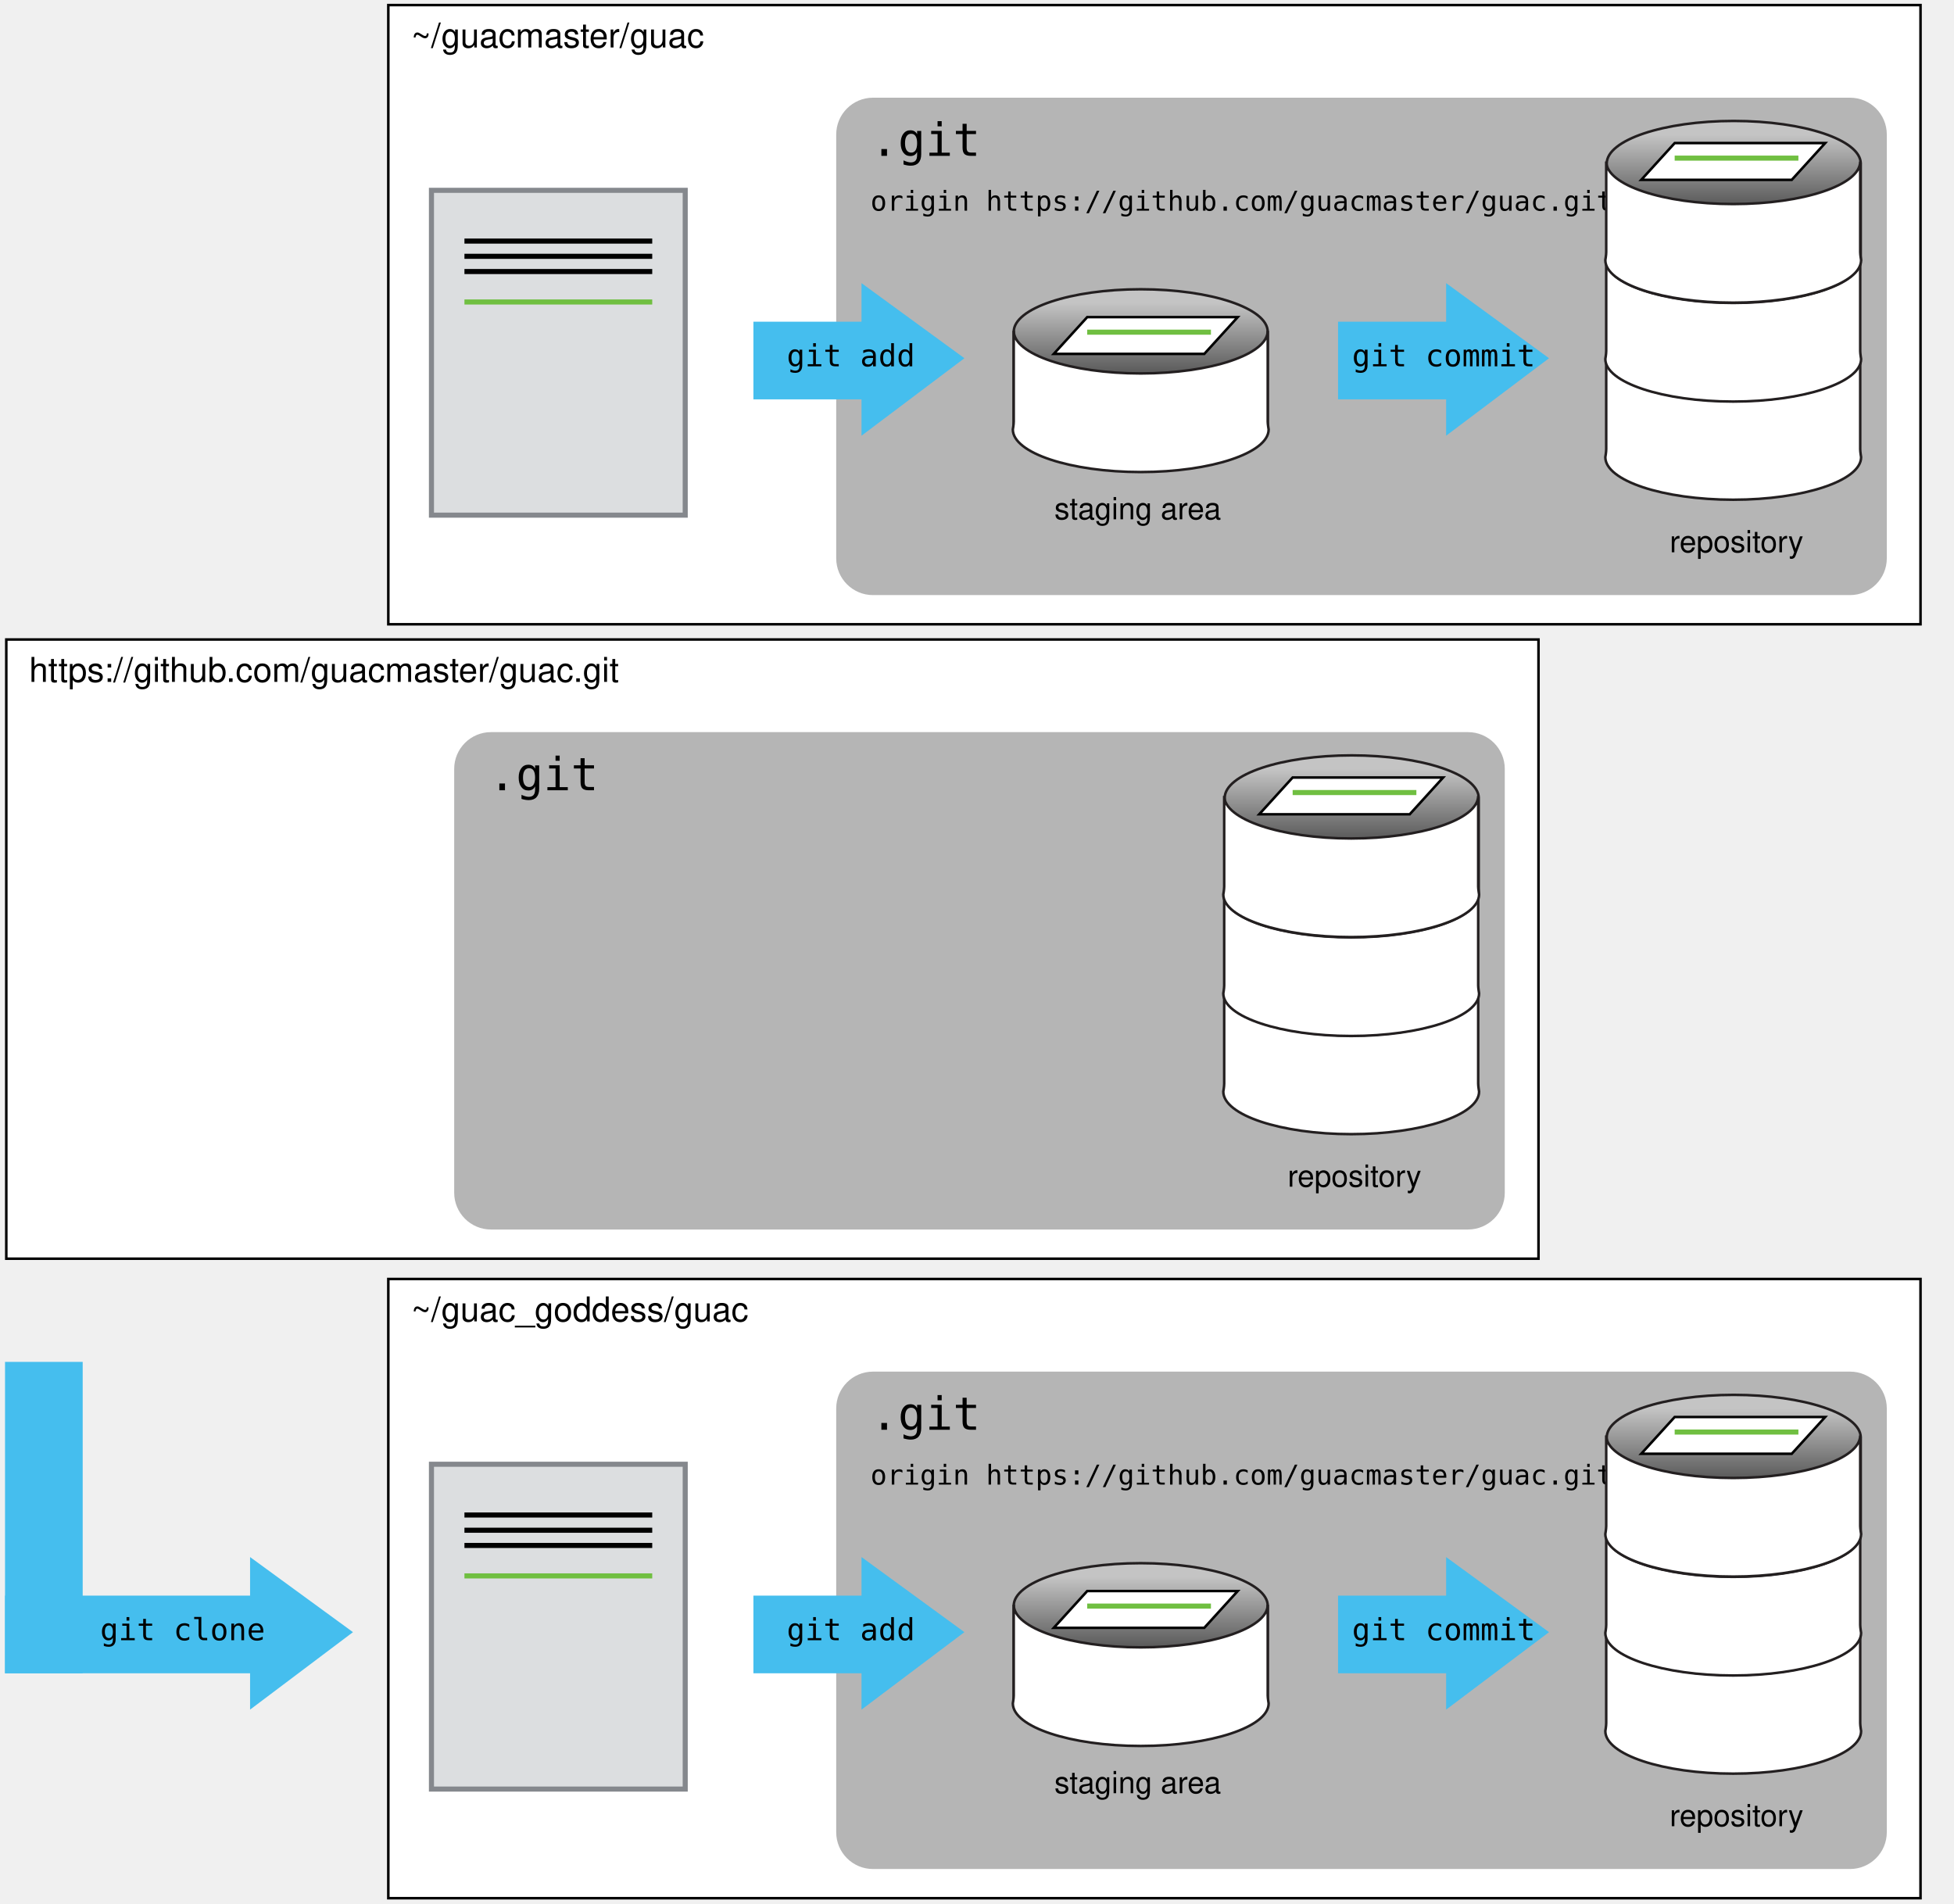
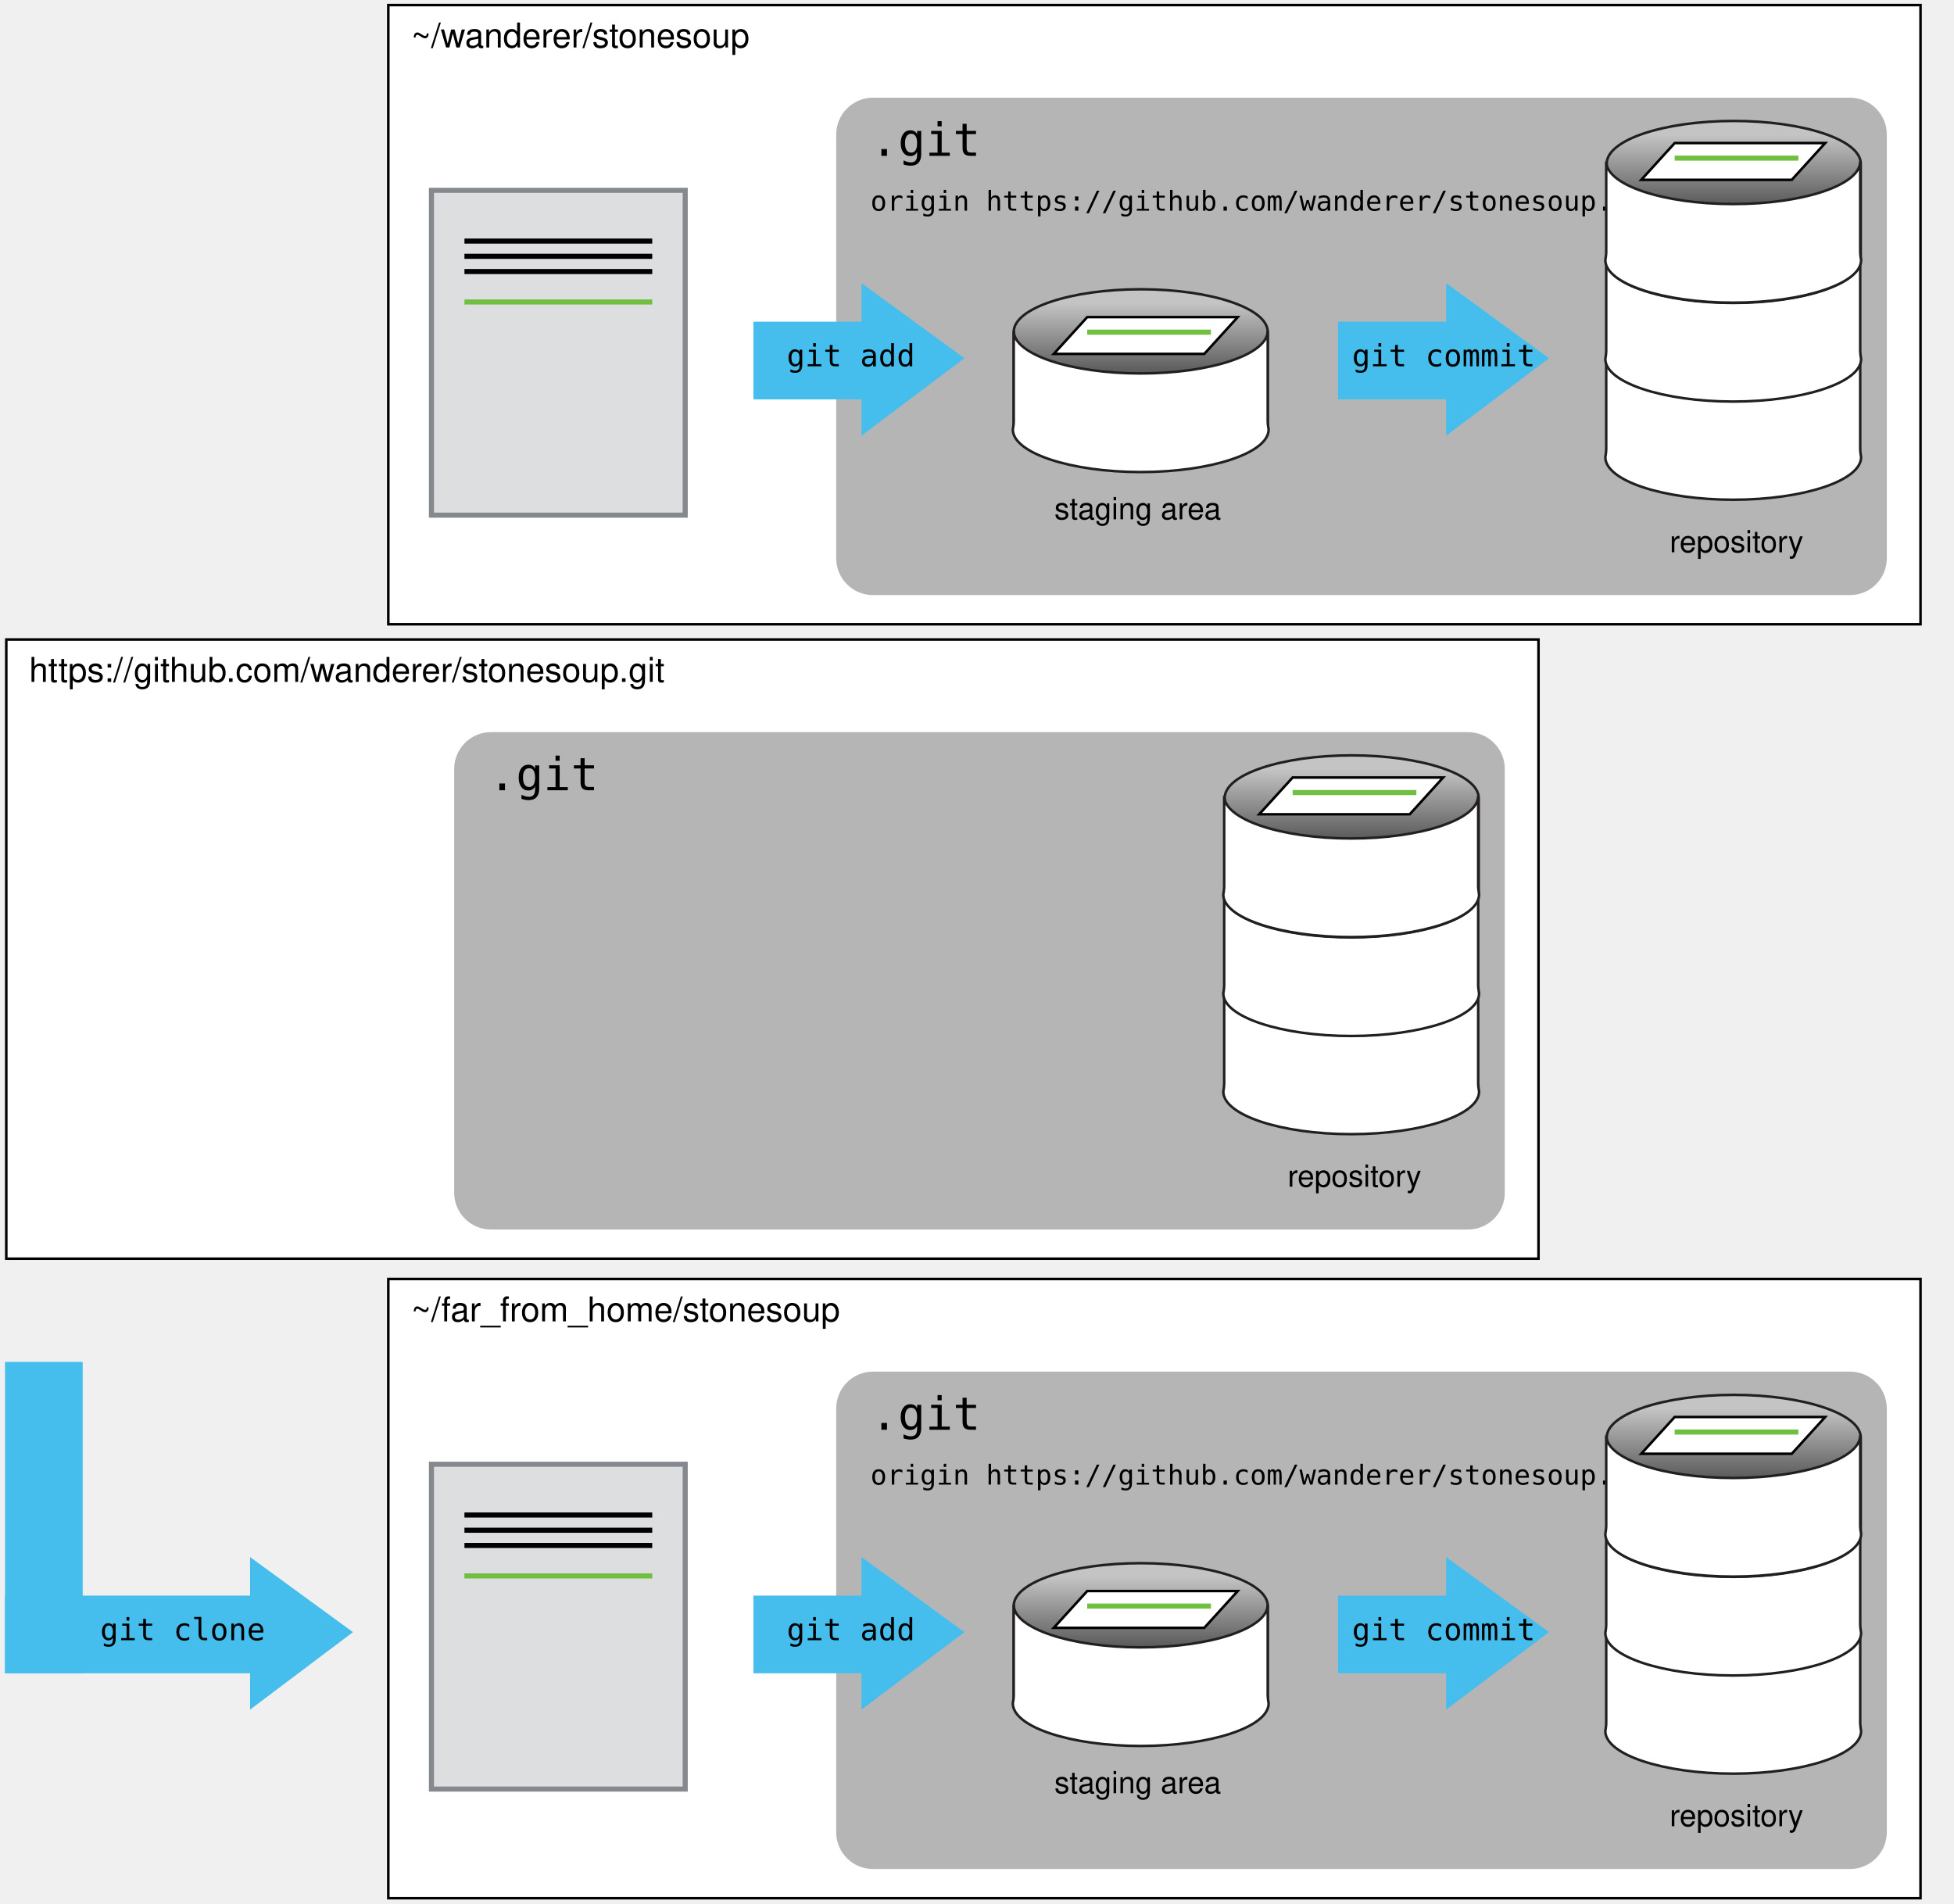
<svg xmlns="http://www.w3.org/2000/svg" xmlns:xlink="http://www.w3.org/1999/xlink" version="1.1" x="0px" y="0px" width="770" height="750" viewBox="0 0 770 750" enable-background="new 0 0 622 452" xml:space="preserve" id="svg4593">
  <defs id="defs4776">
    <linearGradient y2="363.473" x2="480.357" y1="334.872" x1="480.357" gradientUnits="userSpaceOnUse" id="SVGID_1_" gradientTransform="translate(279.4359,-47.97182)">
      <stop id="stop4613" style="stop-color:#C4C4C4" offset="0.098" />
      <stop id="stop4615" style="stop-color:#686868" offset="0.533" />
      <stop id="stop4617" style="stop-color:#000000" offset="1" />
    </linearGradient>
    <linearGradient xlink:href="#SVGID_3_" id="linearGradient5073" gradientUnits="userSpaceOnUse" x1="537.177" y1="57.66" x2="537.177" y2="112.913" />
    <linearGradient xlink:href="#SVGID_3_" id="linearGradient5457" gradientUnits="userSpaceOnUse" x1="537.177" y1="57.66" x2="537.177" y2="112.913" />
    <linearGradient xlink:href="#SVGID_2_" id="linearGradient10592" gradientUnits="userSpaceOnUse" x1="303.499" y1="123.986" x2="303.499" y2="179.235" />
    <linearGradient xlink:href="#SVGID_3_" id="linearGradient10594" gradientUnits="userSpaceOnUse" x1="537.177" y1="57.66" x2="537.177" y2="112.913" />
    <linearGradient xlink:href="#SVGID_2_" id="linearGradient10905" gradientUnits="userSpaceOnUse" x1="303.499" y1="123.986" x2="303.499" y2="179.235" />
  </defs>
  <text xml:space="preserve" style="font-style:normal;font-variant:normal;font-weight:normal;font-stretch:normal;font-size:12px;line-height:125%;font-family:Monospace;-inkscape-font-specification:Monospace;text-align:start;letter-spacing:0px;word-spacing:0px;writing-mode:lr-tb;text-anchor:start;fill:#000000;fill-opacity:1;stroke:none;stroke-width:1px;stroke-linecap:butt;stroke-linejoin:miter;stroke-opacity:1" x="720.692" y="35.841" id="text4930">
    <tspan id="tspan4932" x="720.692" y="35.841" />
  </text>
  <g id="g10741" transform="translate(4.5000001e-7,-1)">
    <g id="g10396">
      <rect style="fill:#ffffff;stroke:#000000;stroke-miterlimit:10" id="rect4596" height="244" width="603.785" stroke-miterlimit="10" y="3" x="153.02" />
      <g id="Layer_5" transform="translate(146.0202,-9)">
        <g id="g4654">
          <path stroke-miterlimit="10" d="m 598,63 c 0,-8.284 -6.716,-15 -15,-15 l -385,0 c -8.284,0 -15,6.716 -15,15 l 0,167 c 0,8.284 6.716,15 15,15 l 385,0 c 8.284,0 15,-6.716 15,-15 l 0,-167 z" id="path4656" style="fill:#b5b5b5;stroke:#ffffff;stroke-miterlimit:10" />
          <rect x="197" y="59" width="425" height="70.269" id="rect4658" style="fill:none" />
          <text transform="translate(197,71.4199)" id="text4660">
            <tspan x="0" y="0" font-size="18" id="tspan4662" style="font-size:18px;font-family:Consolas">.git</tspan>
-             <tspan x="0" y="21.6" font-size="10.8" id="tspan4664" style="font-size:10.8px;font-family:Consolas">origin https://github.com/guacmaster/guac.git</tspan>
+             <tspan x="0" y="21.6" font-size="10.8" id="tspan4664" style="font-size:10.8px;font-family:Consolas">origin https://github.com/wanderer/stonesoup.git</tspan>
          </text>
        </g>
        <rect x="16" y="19" width="195.585" height="24.449" id="rect4666" style="fill:none" />
-         <text transform="translate(16,28.707)" font-size="13.5" id="text4668" style="font-size:13.5px;font-family:Helvetica">~/guacmaster/guac</text>
+         <text transform="translate(16,28.707)" font-size="13.5" id="text4668" style="font-size:13.5px;font-family:Helvetica">~/wanderer/stonesoup</text>
      </g>
      <g id="Layer_1" transform="translate(146.0202,-9)">
        <g id="g4721">
          <rect x="24" y="85" width="100" height="128" id="rect4723" style="fill:#dcdee0" />
          <rect x="24" y="85" width="100" height="128" id="rect4725" style="fill:none;stroke:#85888d;stroke-width:2" />
          <line x1="37" y1="105" x2="111" y2="105" id="line4727" style="fill:none;stroke:#000000;stroke-width:2" />
          <line x1="37" y1="111" x2="111" y2="111" id="line4729" style="fill:none;stroke:#000000;stroke-width:2" />
          <line x1="37" y1="117" x2="111" y2="117" id="line4731" style="fill:none;stroke:#000000;stroke-width:2" />
          <line x1="37" y1="129" x2="111" y2="129" id="line4733" style="fill:none;stroke:#70bf41;stroke-width:2" />
        </g>
      </g>
      <rect style="fill:none" id="rect4742" height="14" width="52.743" y="137.069" x="310.02" />
      <g id="g5114" transform="translate(146.0202,-9)">
        <g id="g4736">
          <rect x="150.871" y="136.768" width="45.956" height="30.604" id="rect4738" style="fill:#45beee" />
          <polygon points="234.02,151.163 193.467,121.571 193.467,181.695 " id="polygon4740" style="fill:#45beee" />
        </g>
        <text y="154.35" x="164" font-size="12" id="text4744" style="font-size:12px;font-family:Consolas">git add</text>
      </g>
      <rect style="fill:none" id="rect4752" height="14" width="85.542" y="137.069" x="523" />
      <g id="g5108" transform="translate(146.0202,-9)">
        <g id="g4746">
          <rect x="381.251" y="136.768" width="45.956" height="30.604" id="rect4748" style="fill:#45beee" />
          <polygon points="464.399,151.163 423.847,121.571 423.847,181.695 " id="polygon4750" style="fill:#45beee" />
        </g>
        <text y="154.35" x="386.764" font-size="12" id="text4754" style="font-size:12px;font-family:Consolas">git commit</text>
      </g>
      <rect style="fill:none" id="rect4766" height="17" width="147" y="197" x="375.02" />
      <g id="g5093" transform="translate(146.0202,-9)">
        <g id="Layer_3">
          <g id="g4671">
            <linearGradient y2="179.235" x2="303.499" y1="123.986" x1="303.499" gradientUnits="userSpaceOnUse" id="SVGID_2_">
              <stop id="stop4674" style="stop-color:#C4C4C4" offset="0.098" />
              <stop id="stop4676" style="stop-color:#686868" offset="0.533" />
              <stop id="stop4678" style="stop-color:#000000" offset="1" />
            </linearGradient>
            <path id="path4680" d="m 253.453,178.205 c 0,-9.264 22.404,-16.777 50.047,-16.777 27.643,0 50.045,7.514 50.045,16.777 l 0,1.029 c 0,0 0,-2.115 0,-3.117 0,-1.007 0,-35.745 0,-35.745 l 0,0.394 c 0,-9.27 -22.402,-16.78 -50.045,-16.78 -27.643,0 -50.047,7.51 -50.047,16.78 l 0,-0.394 c 0,0 0,34.519 0,35.733 0,1.205 0,3.129 0,3.129 l 0,-1.029 z" stroke-miterlimit="10" style="fill:url(#linearGradient10905);stroke:#231f20;stroke-miterlimit:10" />
            <g id="g4682">
              <path id="path4684" d="m 353.545,140.373 c 0,0 0,34.738 0,35.745 0,1.002 0.355,3.117 0.355,3.117 0,9.27 -22.758,16.779 -50.4,16.779 -27.642,0 -50.4,-7.51 -50.4,-16.779 0,0 0.354,-1.924 0.354,-3.129 0,-1.214 0,-35.733 0,-35.733 0,9.274 22.404,16.785 50.047,16.785 27.643,0 50.044,-7.511 50.044,-16.785 z" stroke-miterlimit="10" style="fill:#ffffff;stroke:#231f20;stroke-miterlimit:10" />
            </g>
          </g>
          <g id="g4686">
            <polygon id="polygon4688" points="341.719,134.965 282.411,134.965 269.235,149.459 328.542,149.459 " stroke-miterlimit="10" style="fill:#ffffff;stroke:#000000;stroke-miterlimit:10" />
            <line id="line4690" y2="140.894" x2="331.165" y1="140.894" x1="282.411" style="fill:none;stroke:#70bf41;stroke-width:2" />
          </g>
        </g>
        <text y="214.628" x="269.477" font-size="12" id="text4768" style="font-size:12px;font-family:Helvetica">staging area</text>
      </g>
      <rect style="fill:none" id="rect4770" height="17" width="147" y="210" x="610.805" />
      <g id="g5075" transform="translate(146.0202,-9)">
        <g id="Layer_4">
          <linearGradient y2="112.913" x2="537.177" y1="57.66" x1="537.177" gradientUnits="userSpaceOnUse" id="SVGID_3_">
            <stop id="stop4694" style="stop-color:#C4C4C4" offset="0.098" />
            <stop id="stop4696" style="stop-color:#686868" offset="0.533" />
            <stop id="stop4698" style="stop-color:#000000" offset="1" />
          </linearGradient>
          <path id="path4700" d="m 487.13,111.882 c 0,-9.268 22.407,-16.781 50.047,-16.781 27.641,0 50.047,7.513 50.047,16.781 l 0,1.03 c 0,0 0,-2.118 0,-3.121 0,-1.003 0,-35.739 0,-35.739 l 0,0.388 c 0,-9.268 -22.406,-16.781 -50.047,-16.781 -27.64,0 -50.047,7.513 -50.047,16.781 l 0,-0.388 c 0,0 0,34.519 0,35.728 0,1.209 0,3.132 0,3.132 l 0,-1.03 z" stroke-miterlimit="10" style="fill:url(#linearGradient5457);stroke:#231f20;stroke-miterlimit:10" />
          <g id="g4702">
            <path id="path4704" d="m 587.021,151.283 c 0,0 0,34.738 0,35.74 0,1.002 0.354,3.121 0.354,3.121 0,9.268 -22.76,16.779 -50.4,16.779 -27.64,0 -50.399,-7.512 -50.399,-16.779 0,0 0.353,-1.924 0.353,-3.133 0,-1.209 0,-35.729 0,-35.729 0,9.268 22.407,16.781 50.047,16.781 27.638,0.001 50.045,-7.512 50.045,-16.78 z" stroke-miterlimit="10" style="fill:#ffffff;stroke:#231f20;stroke-miterlimit:10" />
          </g>
          <g id="g4706">
            <path id="path4708" d="m 587.021,112.601 c 0,0 0,34.736 0,35.739 0,1.002 0.354,3.121 0.354,3.121 0,9.268 -22.76,16.779 -50.4,16.779 -27.64,0 -50.399,-7.512 -50.399,-16.779 0,0 0.353,-1.923 0.353,-3.132 0,-1.209 0,-35.728 0,-35.728 0,9.268 22.407,16.78 50.047,16.78 27.638,0 50.045,-7.512 50.045,-16.78 z" stroke-miterlimit="10" style="fill:#ffffff;stroke:#231f20;stroke-miterlimit:10" />
          </g>
          <g id="g4710">
            <path id="path4712" d="m 587.021,73.628 c 0,0 0,34.737 0,35.739 0,1.002 0.354,3.12 0.354,3.12 0,9.269 -22.76,16.781 -50.4,16.781 -27.64,0 -50.399,-7.513 -50.399,-16.781 0,0 0.353,-1.922 0.353,-3.131 0,-1.209 0,-35.728 0,-35.728 0,9.268 22.407,16.78 50.047,16.78 27.638,0.001 50.045,-7.512 50.045,-16.78 z" stroke-miterlimit="10" style="fill:#ffffff;stroke:#231f20;stroke-miterlimit:10" />
          </g>
          <g id="g4714">
            <polygon id="polygon4716" points="573.216,66.381 513.908,66.381 500.732,80.875 560.039,80.875 " stroke-miterlimit="10" style="fill:#ffffff;stroke:#000000;stroke-miterlimit:10" />
            <line id="line4718" y2="72.311" x2="562.662" y1="72.311" x1="513.908" style="fill:none;stroke:#70bf41;stroke-width:2" />
          </g>
        </g>
        <text y="227.628" x="511.941" font-size="12" id="text4772" style="font-size:12px;font-family:Helvetica">repository</text>
      </g>
      <rect x="610.805" y="210" width="147" height="17" id="rect4977" style="fill:none" />
    </g>
    <g transform="translate(-4.520231,-9)" id="g5196">
      <rect x="7" y="262" stroke-miterlimit="10" width="603.785" height="244" id="rect4811" style="fill:#ffffff;stroke:#000000;stroke-miterlimit:10" />
      <path id="path4817" d="m 598,313 c 0,-8.284 -6.716,-15 -15,-15 l -385,0 c -8.284,0 -15,6.716 -15,15 l 0,167 c 0,8.284 6.716,15 15,15 l 385,0 c 8.284,0 15,-6.716 15,-15 l 0,-167 z" stroke-miterlimit="10" style="fill:#b5b5b5;stroke:#ffffff;stroke-miterlimit:10" />
      <rect id="rect4819" height="70.269" width="425" y="309" x="197" style="fill:none" />
      <text id="text4821" x="197" y="321.42">
        <tspan id="tspan4823" font-size="18" y="321.42" x="197" style="font-size:18px;font-family:Consolas">.git</tspan>
        <tspan id="tspan4825" font-size="10.8" y="343.02" x="197" style="font-size:10.8px;font-family:Consolas" />
      </text>
      <rect style="fill:none" x="16" y="269" width="195.585" height="24.449" id="rect4827" />
-       <text style="font-size:13.5px;font-family:Helvetica" font-size="13.5" id="text4829" x="16" y="278.707">https://github.com/guacmaster/guac.git</text>
+       <text style="font-size:13.5px;font-family:Helvetica" font-size="13.5" id="text4829" x="16" y="278.707">https://github.com/wanderer/stonesoup.git</text>
      <g id="g5055" transform="translate(0,250)">
        <g id="g5023">
          <linearGradient id="linearGradient5025" gradientUnits="userSpaceOnUse" x1="537.177" y1="57.66" x2="537.177" y2="112.913">
            <stop offset="0.098" style="stop-color:#C4C4C4" id="stop5027" />
            <stop offset="0.533" style="stop-color:#686868" id="stop5029" />
            <stop offset="1" style="stop-color:#000000" id="stop5031" />
          </linearGradient>
          <path stroke-miterlimit="10" d="m 487.13,111.882 c 0,-9.268 22.407,-16.781 50.047,-16.781 27.641,0 50.047,7.513 50.047,16.781 l 0,1.03 c 0,0 0,-2.118 0,-3.121 0,-1.003 0,-35.739 0,-35.739 l 0,0.388 c 0,-9.268 -22.406,-16.781 -50.047,-16.781 -27.64,0 -50.047,7.513 -50.047,16.781 l 0,-0.388 c 0,0 0,34.519 0,35.728 0,1.209 0,3.132 0,3.132 l 0,-1.03 z" id="path5033" style="fill:url(#linearGradient5073);stroke:#231f20;stroke-miterlimit:10" />
          <g id="g5035">
            <path stroke-miterlimit="10" d="m 587.021,151.283 c 0,0 0,34.738 0,35.74 0,1.002 0.354,3.121 0.354,3.121 0,9.268 -22.76,16.779 -50.4,16.779 -27.64,0 -50.399,-7.512 -50.399,-16.779 0,0 0.353,-1.924 0.353,-3.133 0,-1.209 0,-35.729 0,-35.729 0,9.268 22.407,16.781 50.047,16.781 27.638,0.001 50.045,-7.512 50.045,-16.78 z" id="path5037" style="fill:#ffffff;stroke:#231f20;stroke-miterlimit:10" />
          </g>
          <g id="g5039">
            <path stroke-miterlimit="10" d="m 587.021,112.601 c 0,0 0,34.736 0,35.739 0,1.002 0.354,3.121 0.354,3.121 0,9.268 -22.76,16.779 -50.4,16.779 -27.64,0 -50.399,-7.512 -50.399,-16.779 0,0 0.353,-1.923 0.353,-3.132 0,-1.209 0,-35.728 0,-35.728 0,9.268 22.407,16.78 50.047,16.78 27.638,0 50.045,-7.512 50.045,-16.78 z" id="path5041" style="fill:#ffffff;stroke:#231f20;stroke-miterlimit:10" />
          </g>
          <g id="g5043">
            <path stroke-miterlimit="10" d="m 587.021,73.628 c 0,0 0,34.737 0,35.739 0,1.002 0.354,3.12 0.354,3.12 0,9.269 -22.76,16.781 -50.4,16.781 -27.64,0 -50.399,-7.513 -50.399,-16.781 0,0 0.353,-1.922 0.353,-3.131 0,-1.209 0,-35.728 0,-35.728 0,9.268 22.407,16.78 50.047,16.78 27.638,0.001 50.045,-7.512 50.045,-16.78 z" id="path5045" style="fill:#ffffff;stroke:#231f20;stroke-miterlimit:10" />
          </g>
          <g id="g5047">
            <polygon stroke-miterlimit="10" points="513.908,66.381 500.732,80.875 560.039,80.875 573.216,66.381 " id="polygon5049" style="fill:#ffffff;stroke:#000000;stroke-miterlimit:10" />
            <line x1="513.908" y1="72.311" x2="562.662" y2="72.311" id="line5051" style="fill:none;stroke:#70bf41;stroke-width:2" />
          </g>
        </g>
        <text style="font-size:12px;font-family:Helvetica" id="text5053" font-size="12" x="511.941" y="227.628">repository</text>
      </g>
      <rect style="fill:none" id="rect4762" height="14" width="165.548" transform="matrix(0.9804651,0.196693,-0.196693,0.9804651,0,0)" y="272.824" x="200.719" />
    </g>
    <g id="g10670">
      <g id="g10664">
        <rect style="fill:#45beee" id="rect5294" height="30.604" width="122.711" y="-32.584" x="537.661" transform="matrix(0,1,-1,0,0,0)" />
        <rect x="1.98" y="629.768" width="99.924" height="30.604" id="rect5124" style="fill:#45beee" />
        <polygon transform="translate(-325.3029,493)" points="464.399,151.163 423.847,121.571 423.847,181.695 " id="polygon5126" style="fill:#45beee" />
        <text style="font-size:12px;font-family:Consolas" id="text5128" font-size="12" x="39.461" y="647.35">git clone</text>
      </g>
      <rect x="153.02" y="505" stroke-miterlimit="10" width="603.785" height="244" id="rect10464" style="fill:#ffffff;stroke:#000000;stroke-miterlimit:10" />
      <g transform="translate(146.0202,493)" id="g10466">
        <g id="g10468">
          <path style="fill:#b5b5b5;stroke:#ffffff;stroke-miterlimit:10" id="path10470" d="m 598,63 c 0,-8.284 -6.716,-15 -15,-15 l -385,0 c -8.284,0 -15,6.716 -15,15 l 0,167 c 0,8.284 6.716,15 15,15 l 385,0 c 8.284,0 15,-6.716 15,-15 l 0,-167 z" stroke-miterlimit="10" />
          <rect style="fill:none" id="rect10472" height="70.269" width="425" y="59" x="197" />
          <text id="text10474" transform="translate(197,71.4199)">
            <tspan style="font-size:18px;font-family:Consolas" id="tspan10476" font-size="18" y="0" x="0">.git</tspan>
-             <tspan style="font-size:10.8px;font-family:Consolas" id="tspan10478" font-size="10.8" y="21.6" x="0">origin https://github.com/guacmaster/guac.git</tspan>
+             <tspan style="font-size:10.8px;font-family:Consolas" id="tspan10478" font-size="10.8" y="21.6" x="0">origin https://github.com/wanderer/stonesoup.git</tspan>
          </text>
        </g>
        <rect style="fill:none" id="rect10480" height="24.449" width="195.585" y="19" x="16" />
-         <text style="font-size:13.5px;font-family:Helvetica" id="text10482" font-size="13.5" transform="translate(16,28.707)">~/guac_goddess/guac</text>
+         <text style="font-size:13.5px;font-family:Helvetica" id="text10482" font-size="13.5" transform="translate(16,28.707)">~/far_from_home/stonesoup</text>
      </g>
      <g transform="translate(146.0202,493)" id="g10484">
        <g id="g10486">
          <rect style="fill:#dcdee0" id="rect10488" height="128" width="100" y="85" x="24" />
          <rect style="fill:none;stroke:#85888d;stroke-width:2" id="rect10490" height="128" width="100" y="85" x="24" />
          <line style="fill:none;stroke:#000000;stroke-width:2" id="line10492" y2="105" x2="111" y1="105" x1="37" />
          <line style="fill:none;stroke:#000000;stroke-width:2" id="line10494" y2="111" x2="111" y1="111" x1="37" />
          <line style="fill:none;stroke:#000000;stroke-width:2" id="line10496" y2="117" x2="111" y1="117" x1="37" />
          <line style="fill:none;stroke:#70bf41;stroke-width:2" id="line10498" y2="129" x2="111" y1="129" x1="37" />
        </g>
      </g>
      <rect x="310.02" y="639.069" width="52.743" height="14" id="rect10500" style="fill:none" />
      <g transform="translate(146.0202,493)" id="g10502">
        <g id="g10504">
          <rect style="fill:#45beee" id="rect10506" height="30.604" width="45.956" y="136.768" x="150.871" />
          <polygon style="fill:#45beee" id="polygon10508" points="193.467,121.571 193.467,181.695 234.02,151.163 " />
        </g>
        <text style="font-size:12px;font-family:Consolas" id="text10510" font-size="12" x="164" y="154.35">git add</text>
      </g>
      <rect x="523" y="639.069" width="85.542" height="14" id="rect10512" style="fill:none" />
      <g transform="translate(146.0202,493)" id="g10514">
        <g id="g10516">
          <rect style="fill:#45beee" id="rect10518" height="30.604" width="45.956" y="136.768" x="381.251" />
          <polygon style="fill:#45beee" id="polygon10520" points="423.847,121.571 423.847,181.695 464.399,151.163 " />
        </g>
        <text style="font-size:12px;font-family:Consolas" id="text10522" font-size="12" x="386.764" y="154.35">git commit</text>
      </g>
      <rect x="375.02" y="699" width="147" height="17" id="rect10524" style="fill:none" />
      <g transform="translate(146.0202,493)" id="g10526">
        <g id="g10528">
          <g id="g10530">
            <linearGradient id="linearGradient10532" gradientUnits="userSpaceOnUse" x1="303.499" y1="123.986" x2="303.499" y2="179.235">
              <stop offset="0.098" style="stop-color:#C4C4C4" id="stop10534" />
              <stop offset="0.533" style="stop-color:#686868" id="stop10536" />
              <stop offset="1" style="stop-color:#000000" id="stop10538" />
            </linearGradient>
            <path style="fill:url(#linearGradient10592);stroke:#231f20;stroke-miterlimit:10" stroke-miterlimit="10" d="m 253.453,178.205 c 0,-9.264 22.404,-16.777 50.047,-16.777 27.643,0 50.045,7.514 50.045,16.777 l 0,1.029 c 0,0 0,-2.115 0,-3.117 0,-1.007 0,-35.745 0,-35.745 l 0,0.394 c 0,-9.27 -22.402,-16.78 -50.045,-16.78 -27.643,0 -50.047,7.51 -50.047,16.78 l 0,-0.394 c 0,0 0,34.519 0,35.733 0,1.205 0,3.129 0,3.129 l 0,-1.029 z" id="path10540" />
            <g id="g10542">
              <path style="fill:#ffffff;stroke:#231f20;stroke-miterlimit:10" stroke-miterlimit="10" d="m 353.545,140.373 c 0,0 0,34.738 0,35.745 0,1.002 0.355,3.117 0.355,3.117 0,9.27 -22.758,16.779 -50.4,16.779 -27.642,0 -50.4,-7.51 -50.4,-16.779 0,0 0.354,-1.924 0.354,-3.129 0,-1.214 0,-35.733 0,-35.733 0,9.274 22.404,16.785 50.047,16.785 27.643,0 50.044,-7.511 50.044,-16.785 z" id="path10544" />
            </g>
          </g>
          <g id="g10546">
            <polygon style="fill:#ffffff;stroke:#000000;stroke-miterlimit:10" stroke-miterlimit="10" points="282.411,134.965 269.235,149.459 328.542,149.459 341.719,134.965 " id="polygon10548" />
            <line style="fill:none;stroke:#70bf41;stroke-width:2" x1="282.411" y1="140.894" x2="331.165" y2="140.894" id="line10550" />
          </g>
        </g>
        <text style="font-size:12px;font-family:Helvetica" id="text10552" font-size="12" x="269.477" y="214.628">staging area</text>
      </g>
      <rect x="610.805" y="712" width="147" height="17" id="rect10554" style="fill:none" />
      <g transform="translate(146.0202,493)" id="g10556">
        <g id="g10558">
          <linearGradient id="linearGradient10560" gradientUnits="userSpaceOnUse" x1="537.177" y1="57.66" x2="537.177" y2="112.913">
            <stop offset="0.098" style="stop-color:#C4C4C4" id="stop10562" />
            <stop offset="0.533" style="stop-color:#686868" id="stop10564" />
            <stop offset="1" style="stop-color:#000000" id="stop10566" />
          </linearGradient>
          <path style="fill:url(#linearGradient10594);stroke:#231f20;stroke-miterlimit:10" stroke-miterlimit="10" d="m 487.13,111.882 c 0,-9.268 22.407,-16.781 50.047,-16.781 27.641,0 50.047,7.513 50.047,16.781 l 0,1.03 c 0,0 0,-2.118 0,-3.121 0,-1.003 0,-35.739 0,-35.739 l 0,0.388 c 0,-9.268 -22.406,-16.781 -50.047,-16.781 -27.64,0 -50.047,7.513 -50.047,16.781 l 0,-0.388 c 0,0 0,34.519 0,35.728 0,1.209 0,3.132 0,3.132 l 0,-1.03 z" id="path10568" />
          <g id="g10570">
            <path style="fill:#ffffff;stroke:#231f20;stroke-miterlimit:10" stroke-miterlimit="10" d="m 587.021,151.283 c 0,0 0,34.738 0,35.74 0,1.002 0.354,3.121 0.354,3.121 0,9.268 -22.76,16.779 -50.4,16.779 -27.64,0 -50.399,-7.512 -50.399,-16.779 0,0 0.353,-1.924 0.353,-3.133 0,-1.209 0,-35.729 0,-35.729 0,9.268 22.407,16.781 50.047,16.781 27.638,0.001 50.045,-7.512 50.045,-16.78 z" id="path10572" />
          </g>
          <g id="g10574">
            <path style="fill:#ffffff;stroke:#231f20;stroke-miterlimit:10" stroke-miterlimit="10" d="m 587.021,112.601 c 0,0 0,34.736 0,35.739 0,1.002 0.354,3.121 0.354,3.121 0,9.268 -22.76,16.779 -50.4,16.779 -27.64,0 -50.399,-7.512 -50.399,-16.779 0,0 0.353,-1.923 0.353,-3.132 0,-1.209 0,-35.728 0,-35.728 0,9.268 22.407,16.78 50.047,16.78 27.638,0 50.045,-7.512 50.045,-16.78 z" id="path10576" />
          </g>
          <g id="g10578">
            <path style="fill:#ffffff;stroke:#231f20;stroke-miterlimit:10" stroke-miterlimit="10" d="m 587.021,73.628 c 0,0 0,34.737 0,35.739 0,1.002 0.354,3.12 0.354,3.12 0,9.269 -22.76,16.781 -50.4,16.781 -27.64,0 -50.399,-7.513 -50.399,-16.781 0,0 0.353,-1.922 0.353,-3.131 0,-1.209 0,-35.728 0,-35.728 0,9.268 22.407,16.78 50.047,16.78 27.638,0.001 50.045,-7.512 50.045,-16.78 z" id="path10580" />
          </g>
          <g id="g10582">
            <polygon style="fill:#ffffff;stroke:#000000;stroke-miterlimit:10" stroke-miterlimit="10" points="513.908,66.381 500.732,80.875 560.039,80.875 573.216,66.381 " id="polygon10584" />
            <line style="fill:none;stroke:#70bf41;stroke-width:2" x1="513.908" y1="72.311" x2="562.662" y2="72.311" id="line10586" />
          </g>
        </g>
        <text style="font-size:12px;font-family:Helvetica" id="text10588" font-size="12" x="511.941" y="227.628">repository</text>
      </g>
      <rect style="fill:none" id="rect10590" height="17" width="147" y="712" x="610.805" />
    </g>
  </g>
</svg>
